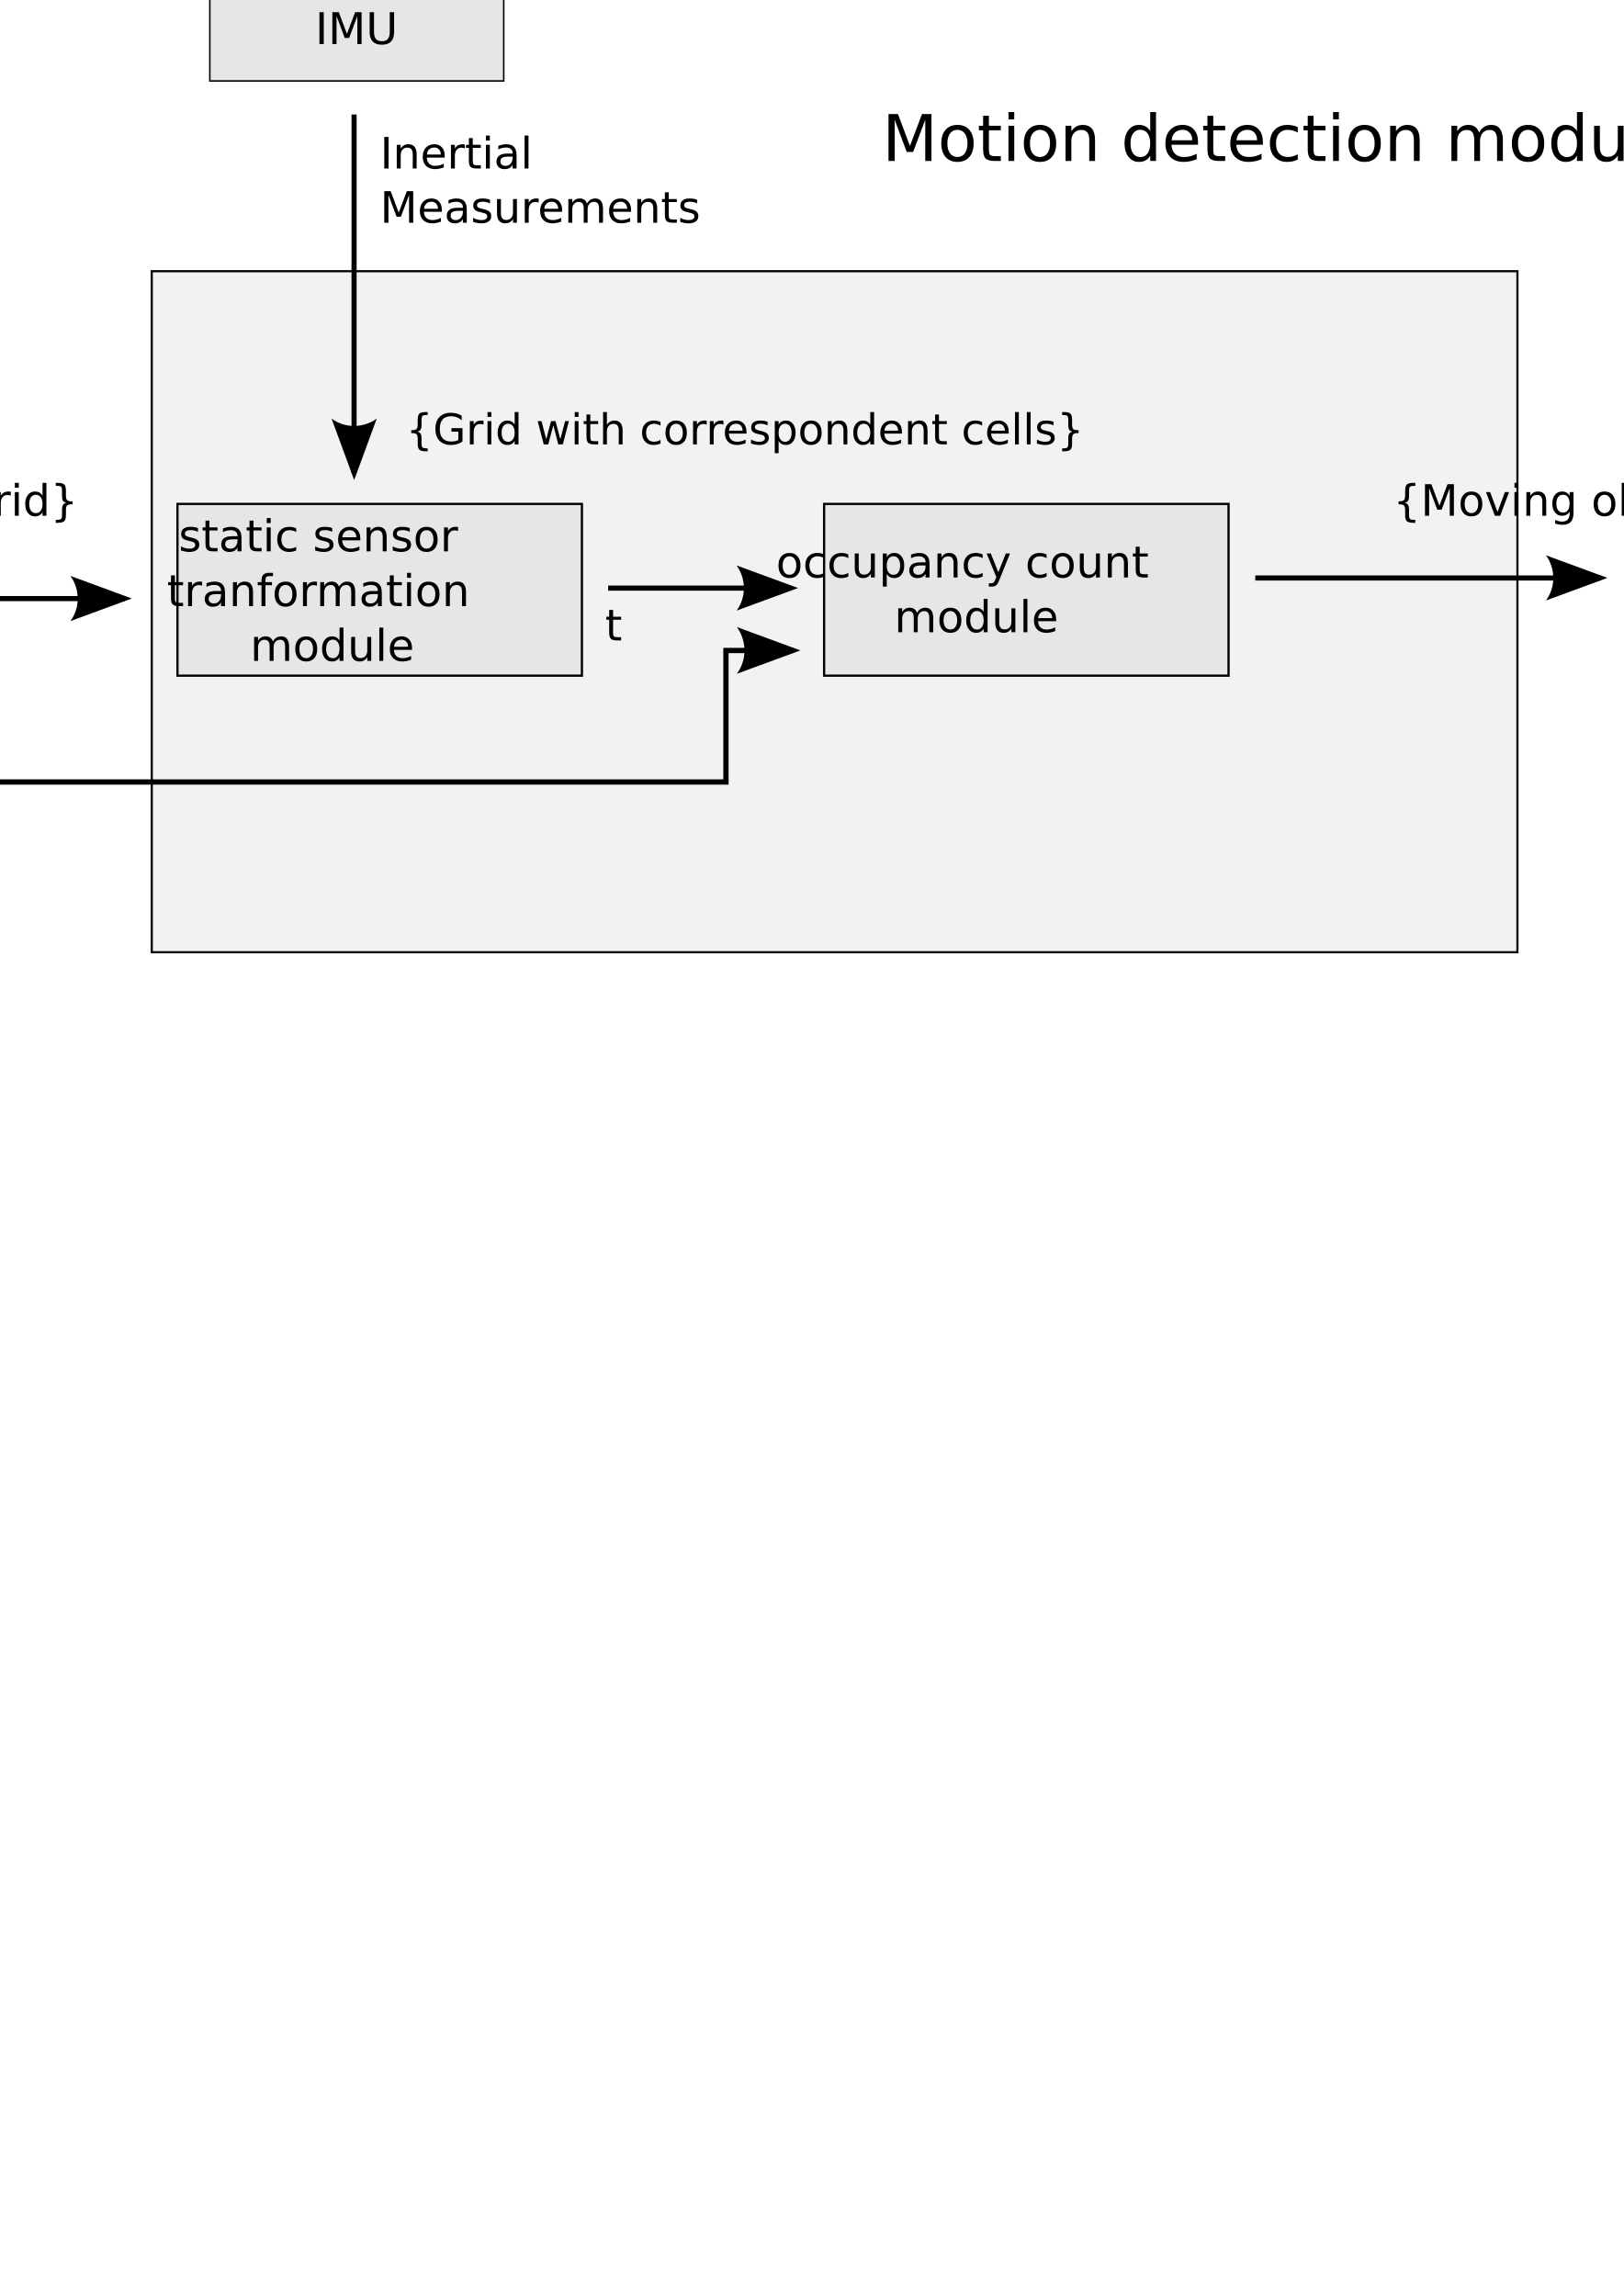
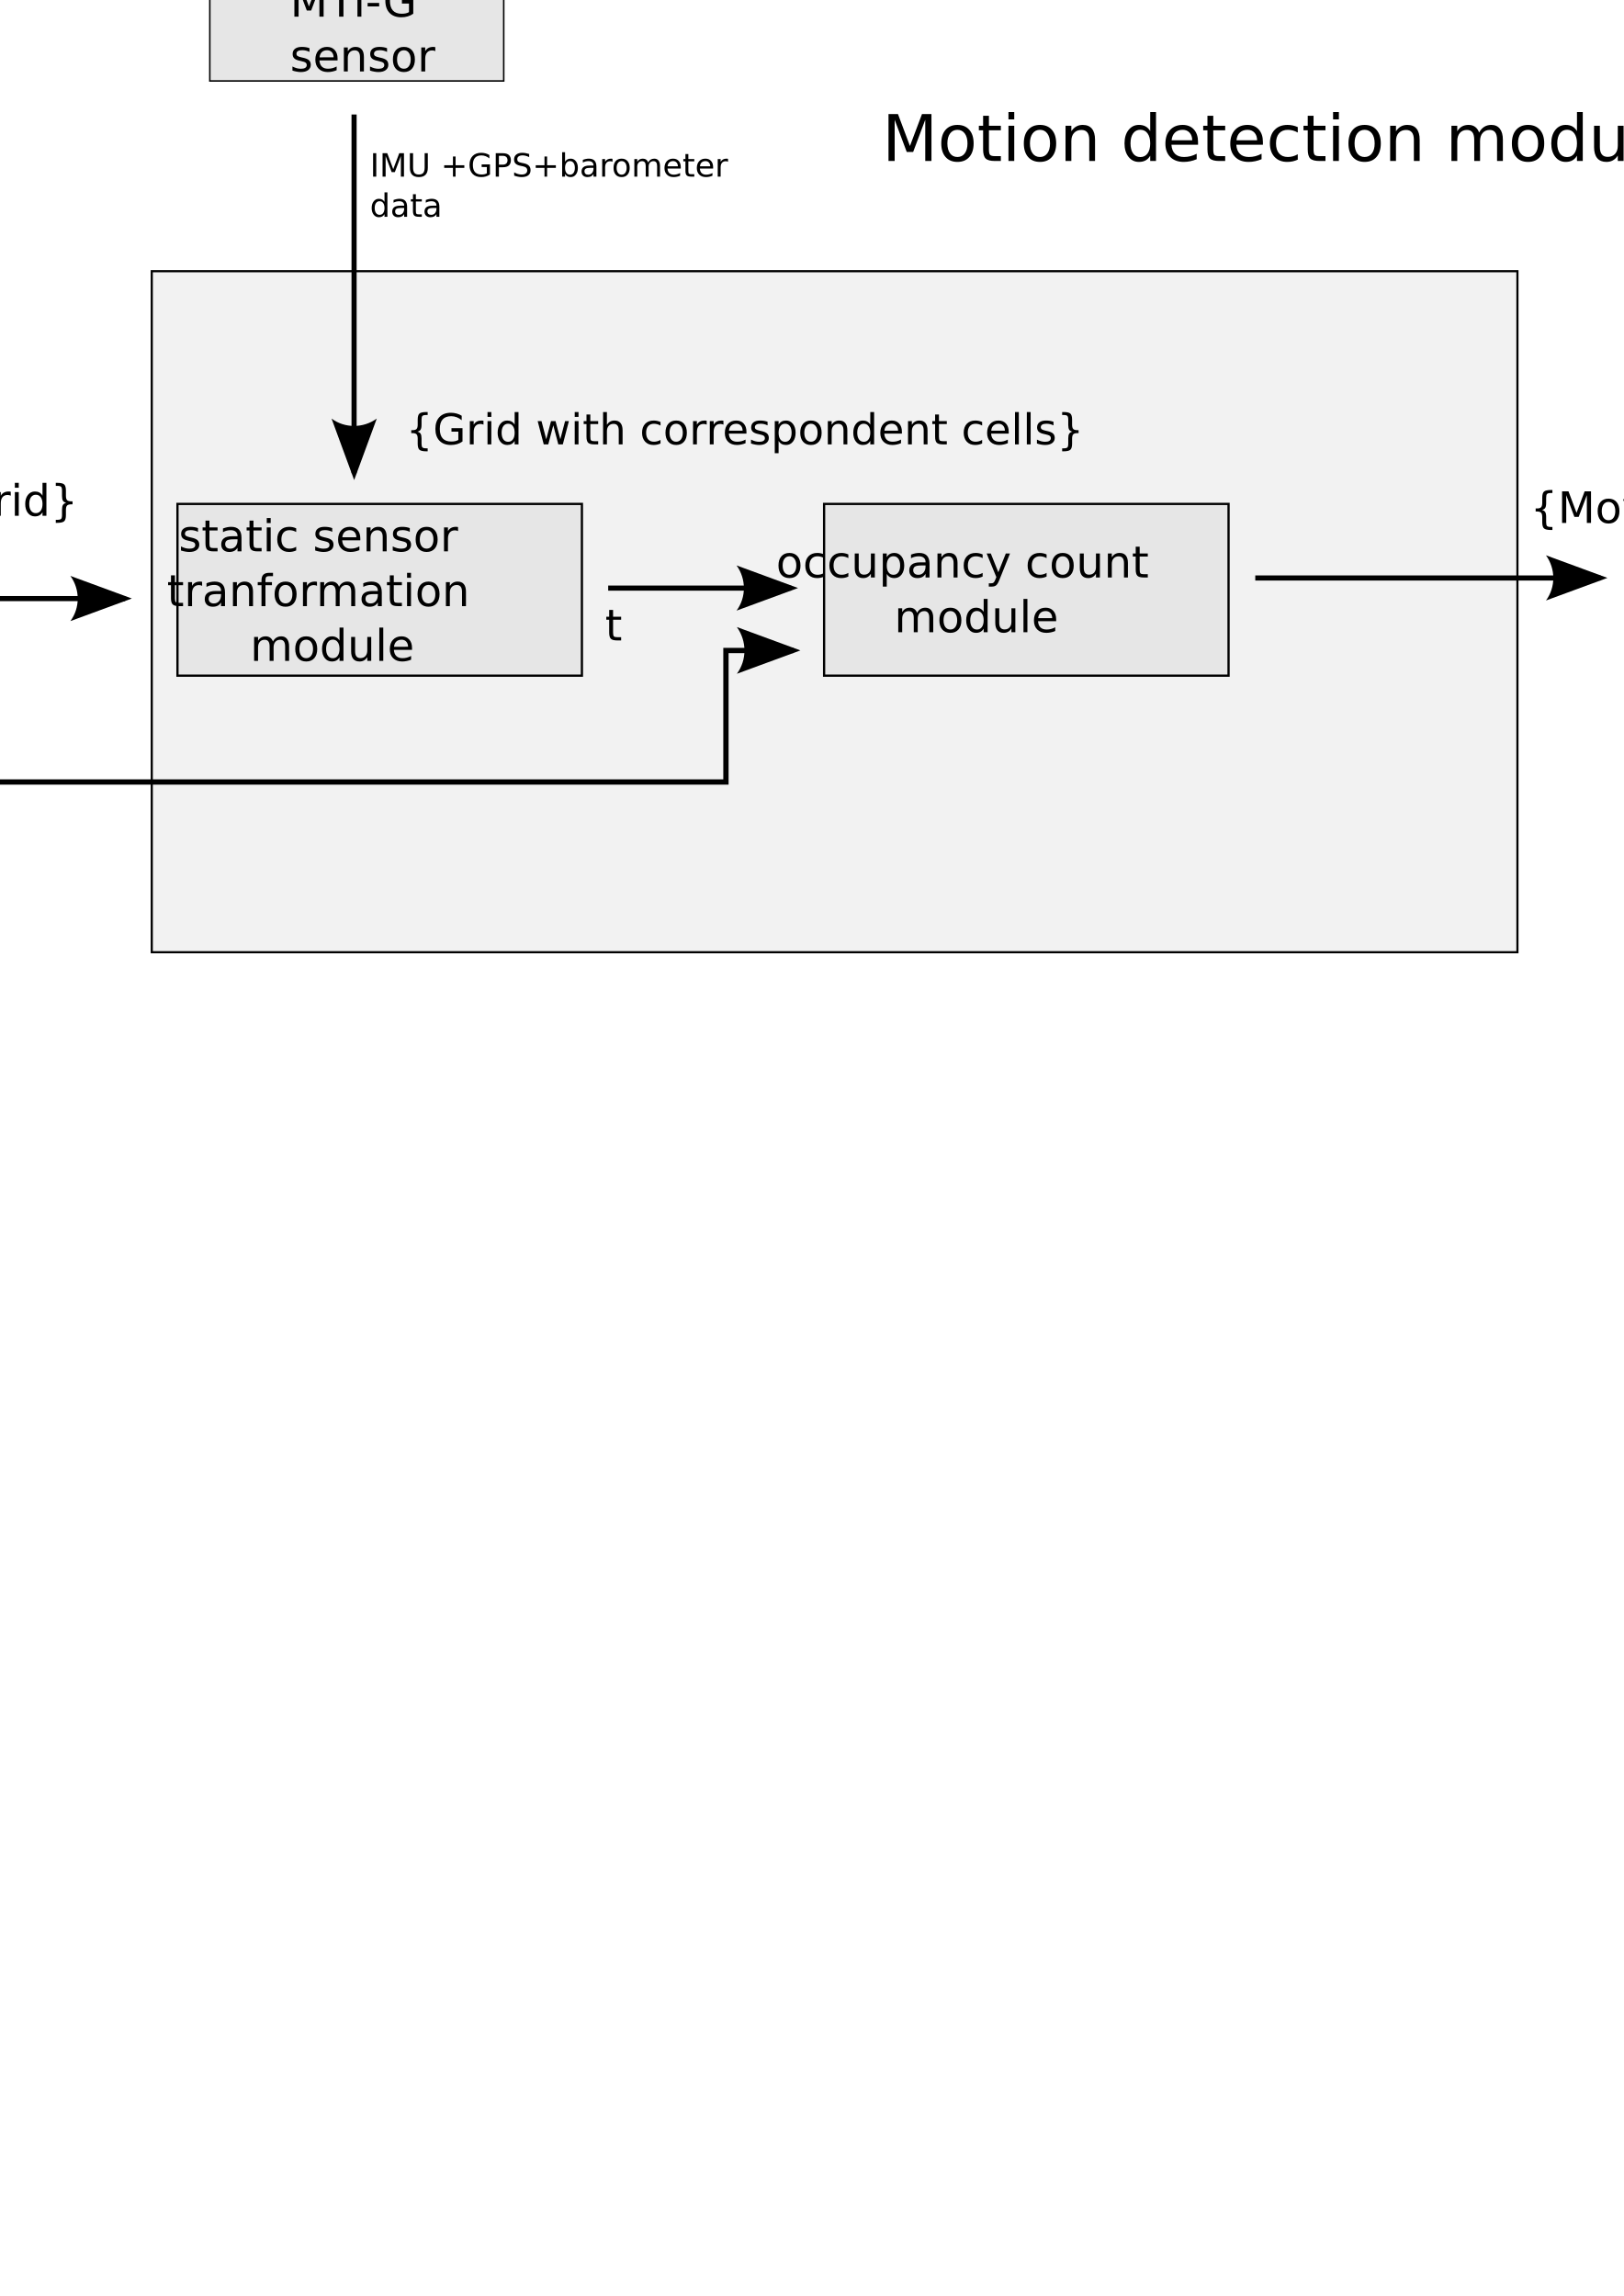
<svg xmlns="http://www.w3.org/2000/svg" width="210mm" height="297mm" id="svg2" version="1.1">
  <defs id="defs4">
    <marker orient="auto" refY="0.0" refX="0.0" id="Arrow1Lend" style="overflow:visible;">
      <path id="path4712" d="M 0.0,0.0 L 5.0,-5.0 L -12.5,0.0 L 5.0,5.0 L 0.0,0.0 z " style="fill-rule:evenodd;stroke:#000000;stroke-width:1.0pt;marker-start:none;" transform="scale(0.8) rotate(180) translate(12.5,0)" />
    </marker>
    <marker orient="auto" refY="0.0" refX="0.0" id="Arrow2Mend" style="overflow:visible;">
      <path id="path4736" style="font-size:12.0;fill-rule:evenodd;stroke-width:0.625;stroke-linejoin:round;" d="M 8.719,4.034 L -2.207,0.016 L 8.719,-4.002 C 6.973,-1.63 6.983,1.616 8.719,4.034 z " transform="scale(0.6) rotate(180) translate(0,0)" />
    </marker>
    <marker orient="auto" refY="0.0" refX="0.0" id="Arrow2Lend" style="overflow:visible;">
      <path id="path4730" style="font-size:12.0;fill-rule:evenodd;stroke-width:0.625;stroke-linejoin:round;" d="M 8.719,4.034 L -2.207,0.016 L 8.719,-4.002 C 6.973,-1.63 6.983,1.616 8.719,4.034 z " transform="scale(1.1) rotate(180) translate(1,0)" />
    </marker>
    <marker orient="auto" refY="0" refX="0" id="Arrow2Lend-2" style="overflow:visible">
      <path id="path4730-2" style="font-size:12px;fill-rule:evenodd;stroke-width:0.625;stroke-linejoin:round" d="M 8.719,4.034 -2.207,0.016 8.719,-4.002 c -1.745,2.372 -1.735,5.617 -6e-7,8.035 z" transform="matrix(-1.1,0,0,-1.1,-1.1,0)" />
    </marker>
  </defs>
  <g id="layer1">
    <rect style="fill:#f2f2f2;stroke:#000000;stroke-width:1.048;stroke-miterlimit:4;stroke-dasharray:none" id="rect3696" width="667.563" height="332.948" x="74.185" y="132.592" />
    <g id="g4599" transform="translate(24.72527,0)">
      <rect y="246.368" x="62.023" height="83.967" width="197.703" id="rect4484" style="text-align:center;line-height:125%;writing-mode:lr-tb;text-anchor:middle;fill:#e6e6e6;stroke:#000000;stroke-width:1.099" />
      <text id="text4486" y="269.563" x="161.507" style="font-size:21.419px;font-style:normal;font-weight:normal;text-align:center;line-height:125%;writing-mode:lr-tb;text-anchor:middle;fill:#000000;fill-opacity:1;stroke:none;font-family:Bitstream Vera Sans" xml:space="preserve">
        <tspan id="tspan4490" y="269.563" x="164.916">static sensor </tspan>
        <tspan id="tspan4494" y="296.336" x="161.507">tranformation</tspan>
        <tspan id="tspan4531" y="323.11" x="161.507">module</tspan>
      </text>
    </g>
    <g id="g4610" transform="translate(80.76923,0.8241882)">
      <rect y="245.543" x="322.069" height="83.967" width="197.703" id="rect4484-3" style="text-align:center;line-height:125%;writing-mode:lr-tb;text-anchor:middle;fill:#e6e6e6;stroke:#000000;stroke-width:1.099" />
      <text id="text4486-9" y="281.508" x="420.33" style="font-size:21.419px;font-style:normal;font-weight:normal;text-align:center;line-height:125%;writing-mode:lr-tb;text-anchor:middle;fill:#000000;fill-opacity:1;stroke:none;font-family:Bitstream Vera Sans" xml:space="preserve">
        <tspan id="tspan4494-3" y="281.508" x="423.74">occupancy count </tspan>
        <tspan id="tspan4529" y="308.282" x="420.33">module</tspan>
      </text>
    </g>
    <g id="g4619" transform="translate(23.57761,-29.67033)">
      <rect y="17.888" x="78.987" height="51.366" width="143.674" id="rect4484-3-6" style="fill:#e6e6e6;stroke:#000000;stroke-width:0.733" />
-       <text id="text4486-9-1" y="51.227" x="130.462" style="font-size:21.419px;font-style:normal;font-weight:normal;fill:#000000;fill-opacity:1;stroke:none;font-family:Bitstream Vera Sans" xml:space="preserve">
-         <tspan id="tspan4529-3" y="51.227" x="130.462">IMU</tspan>
+       <text id="text4486-9-1" y="37.823" x="118.223" style="font-size:21.419px;font-style:normal;font-weight:normal;fill:#000000;fill-opacity:1;stroke:none;font-family:Bitstream Vera Sans" xml:space="preserve">
+         <tspan id="tspan4529-3" y="37.823" x="118.223">MTi-G </tspan>
+         <tspan y="64.596" x="118.223" id="tspan4642">sensor</tspan>
      </text>
    </g>
    <text xml:space="preserve" style="font-size:31.481px;font-style:normal;font-weight:normal;fill:#000000;fill-opacity:1;stroke:none;font-family:Bitstream Vera Sans" x="431.222" y="78.707" id="text4584">
      <tspan x="431.222" y="78.707" id="tspan4588">Motion detection module</tspan>
    </text>
    <path style="fill:none;stroke:#000000;stroke-width:2.5;stroke-linecap:butt;stroke-linejoin:miter;stroke-opacity:1;marker-end:url(#Arrow2Lend);stroke-miterlimit:4;stroke-dasharray:none" d="m 297.296,287.527 89.474,0" id="path4592-0" />
    <path style="fill:none;stroke:#000000;stroke-width:2.5;stroke-linecap:butt;stroke-linejoin:miter;stroke-miterlimit:4;stroke-opacity:1;stroke-dasharray:none;marker-end:url(#Arrow2Lend)" d="m 173.078,55.98 0,175.402" id="path4650" />
-     <text xml:space="preserve" style="font-size:21.206px;font-style:normal;font-weight:normal;fill:#000000;fill-opacity:1;stroke:none;font-family:Bitstream Vera Sans" x="185.771" y="82.391" id="text4673">
-       <tspan id="tspan4675" x="185.771" y="82.391">Inertial</tspan>
-       <tspan x="185.771" y="108.899" id="tspan4702">Measurements</tspan>
+     <text xml:space="preserve" style="font-size:15.695px;font-style:normal;font-weight:normal;fill:#000000;fill-opacity:1;stroke:none;font-family:Bitstream Vera Sans" x="180.83" y="86.362" id="text4673">
+       <tspan x="180.83" y="86.362" id="tspan4702">IMU +GPS+barometer</tspan>
+       <tspan x="180.83" y="105.981" id="tspan4646">data</tspan>
    </text>
    <path style="fill:none;stroke:#000000;stroke-width:2.5;stroke-linecap:butt;stroke-linejoin:miter;stroke-miterlimit:4;stroke-opacity:1;stroke-dasharray:none;marker-end:url(#Arrow2Lend)" d="m 613.606,282.58 168.818,0" id="path4704" />
-     <text xml:space="preserve" style="font-size:21.206px;font-style:normal;font-weight:normal;fill:#000000;fill-opacity:1;stroke:none;font-family:Bitstream Vera Sans" x="680.987" y="252.169" id="text4673-9">
-       <tspan x="680.987" y="252.169" id="tspan4702-9">{Moving objects}</tspan>
+     <text xml:space="preserve" style="font-size:21.206px;font-style:normal;font-weight:normal;fill:#000000;fill-opacity:1;stroke:none;font-family:Bitstream Vera Sans" x="748.007" y="255.665" id="text4673-9">
+       <tspan x="748.007" y="255.665" id="tspan4702-9">{Moving parts}</tspan>
    </text>
    <text xml:space="preserve" style="font-size:21.206px;font-style:normal;font-weight:normal;fill:#000000;fill-opacity:1;stroke:none;font-family:Bitstream Vera Sans" x="-157.68" y="252.169" id="text4673-9-5">
      <tspan x="-157.68" y="252.169" id="tspan4702-9-0">{Occupancy Grid}</tspan>
    </text>
    <text xml:space="preserve" style="font-size:20.812px;font-style:normal;font-weight:normal;fill:#000000;fill-opacity:1;stroke:none;font-family:Bitstream Vera Sans" x="198.414" y="217.253" id="text4673-9-7">
      <tspan x="198.414" y="217.253" id="tspan4702-9-9">{Grid with correspondent cells}</tspan>
    </text>
    <path style="fill:none;stroke:#000000;stroke-width:2.5;stroke-linecap:butt;stroke-linejoin:miter;stroke-miterlimit:4;stroke-opacity:1;stroke-dasharray:none;marker-end:url(#Arrow2Lend)" d="m -105.354,292.648 166.484,0" id="path4592-2" />
    <text xml:space="preserve" style="font-size:21.206px;font-style:normal;font-weight:normal;fill:#000000;fill-opacity:1;stroke:none;font-family:Bitstream Vera Sans" x="-106.813" y="319.872" id="text4673-9-5-1-4">
      <tspan x="-106.813" y="319.872" id="tspan4702-9-0-6-3">t</tspan>
    </text>
    <text xml:space="preserve" style="font-size:21.206px;font-style:normal;font-weight:normal;fill:#000000;fill-opacity:1;stroke:none;font-family:Bitstream Vera Sans" x="295.812" y="313.104" id="text4673-9-5-1-4-0">
      <tspan x="295.812" y="313.104" id="tspan4702-9-0-6-3-9">t</tspan>
    </text>
    <path style="fill:none;stroke:#000000;stroke-width:2.584;stroke-linecap:butt;stroke-linejoin:miter;stroke-miterlimit:4;stroke-opacity:1;stroke-dasharray:none;marker-end:url(#Arrow2Lend-2)" d="m -91.846,382.318 446.703,0 0,-64.286 32.967,0" id="path5779" />
    <text xml:space="preserve" style="font-size:21.206px;font-style:normal;font-weight:normal;fill:#000000;fill-opacity:1;stroke:none;font-family:Bitstream Vera Sans" x="-93.199" y="407.06" id="text4673-9-5-1-4-8">
      <tspan x="-93.199" y="407.06" id="tspan4702-9-0-6-3-4">t+1</tspan>
    </text>
  </g>
</svg>
